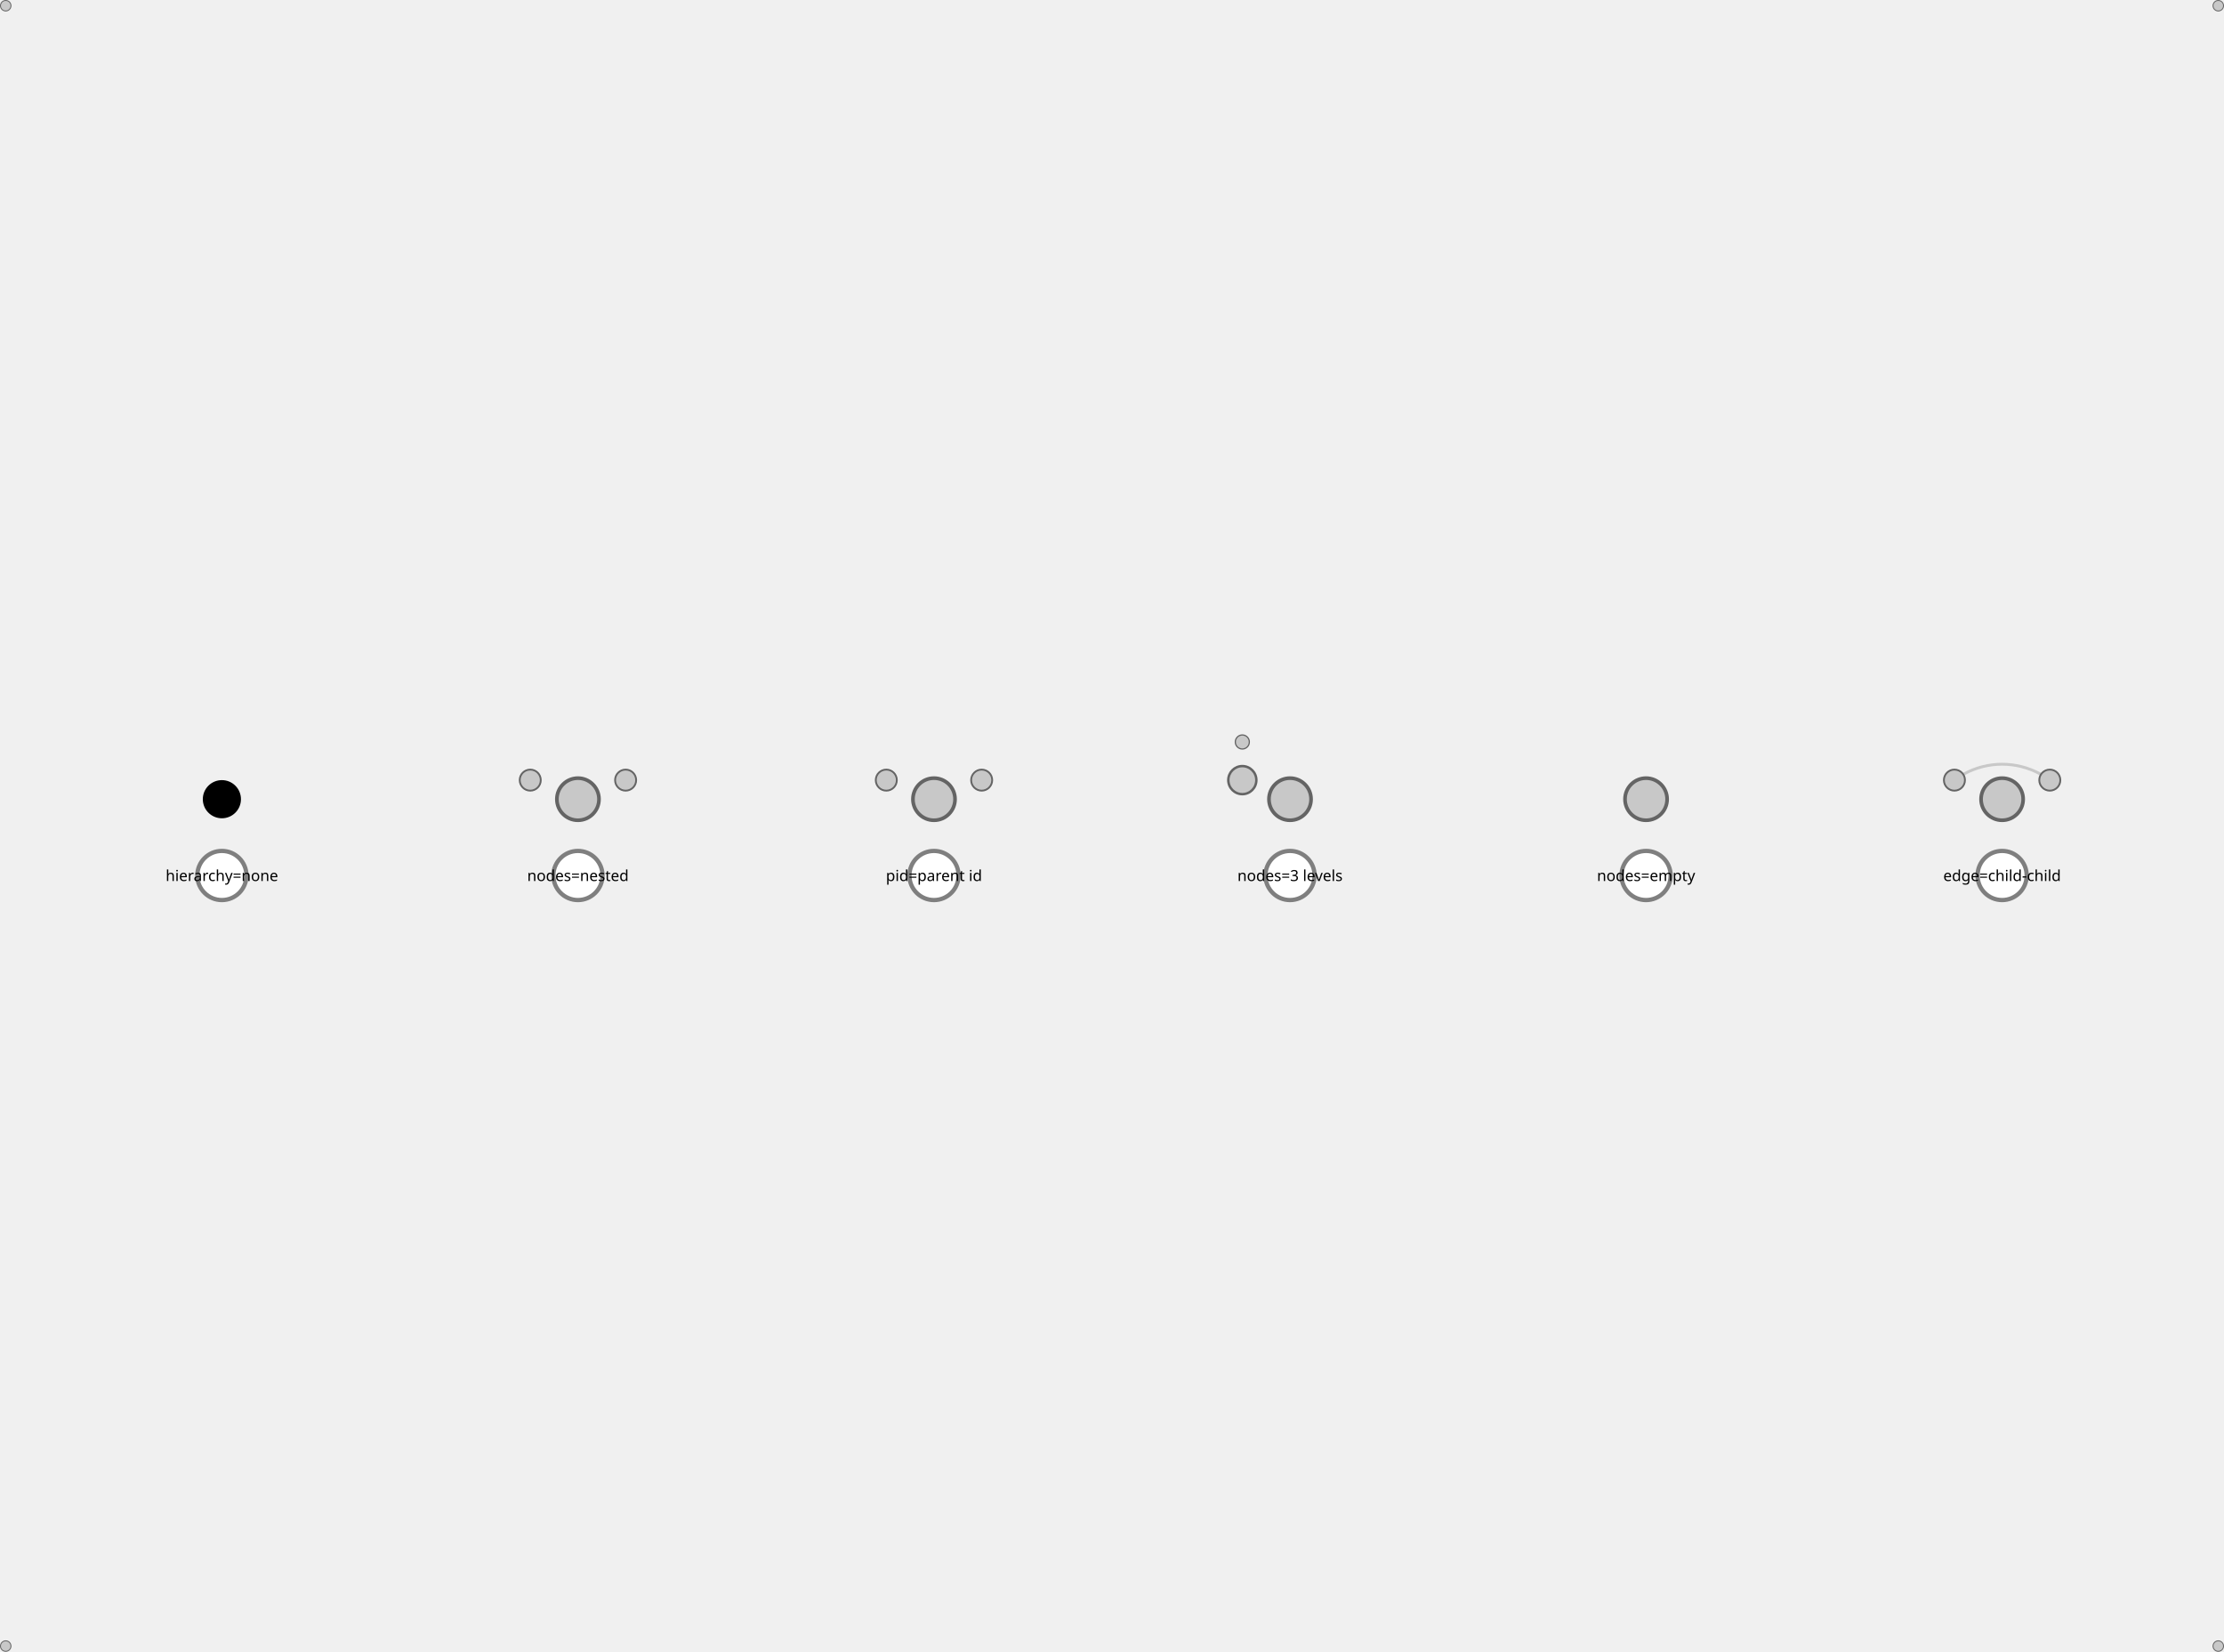
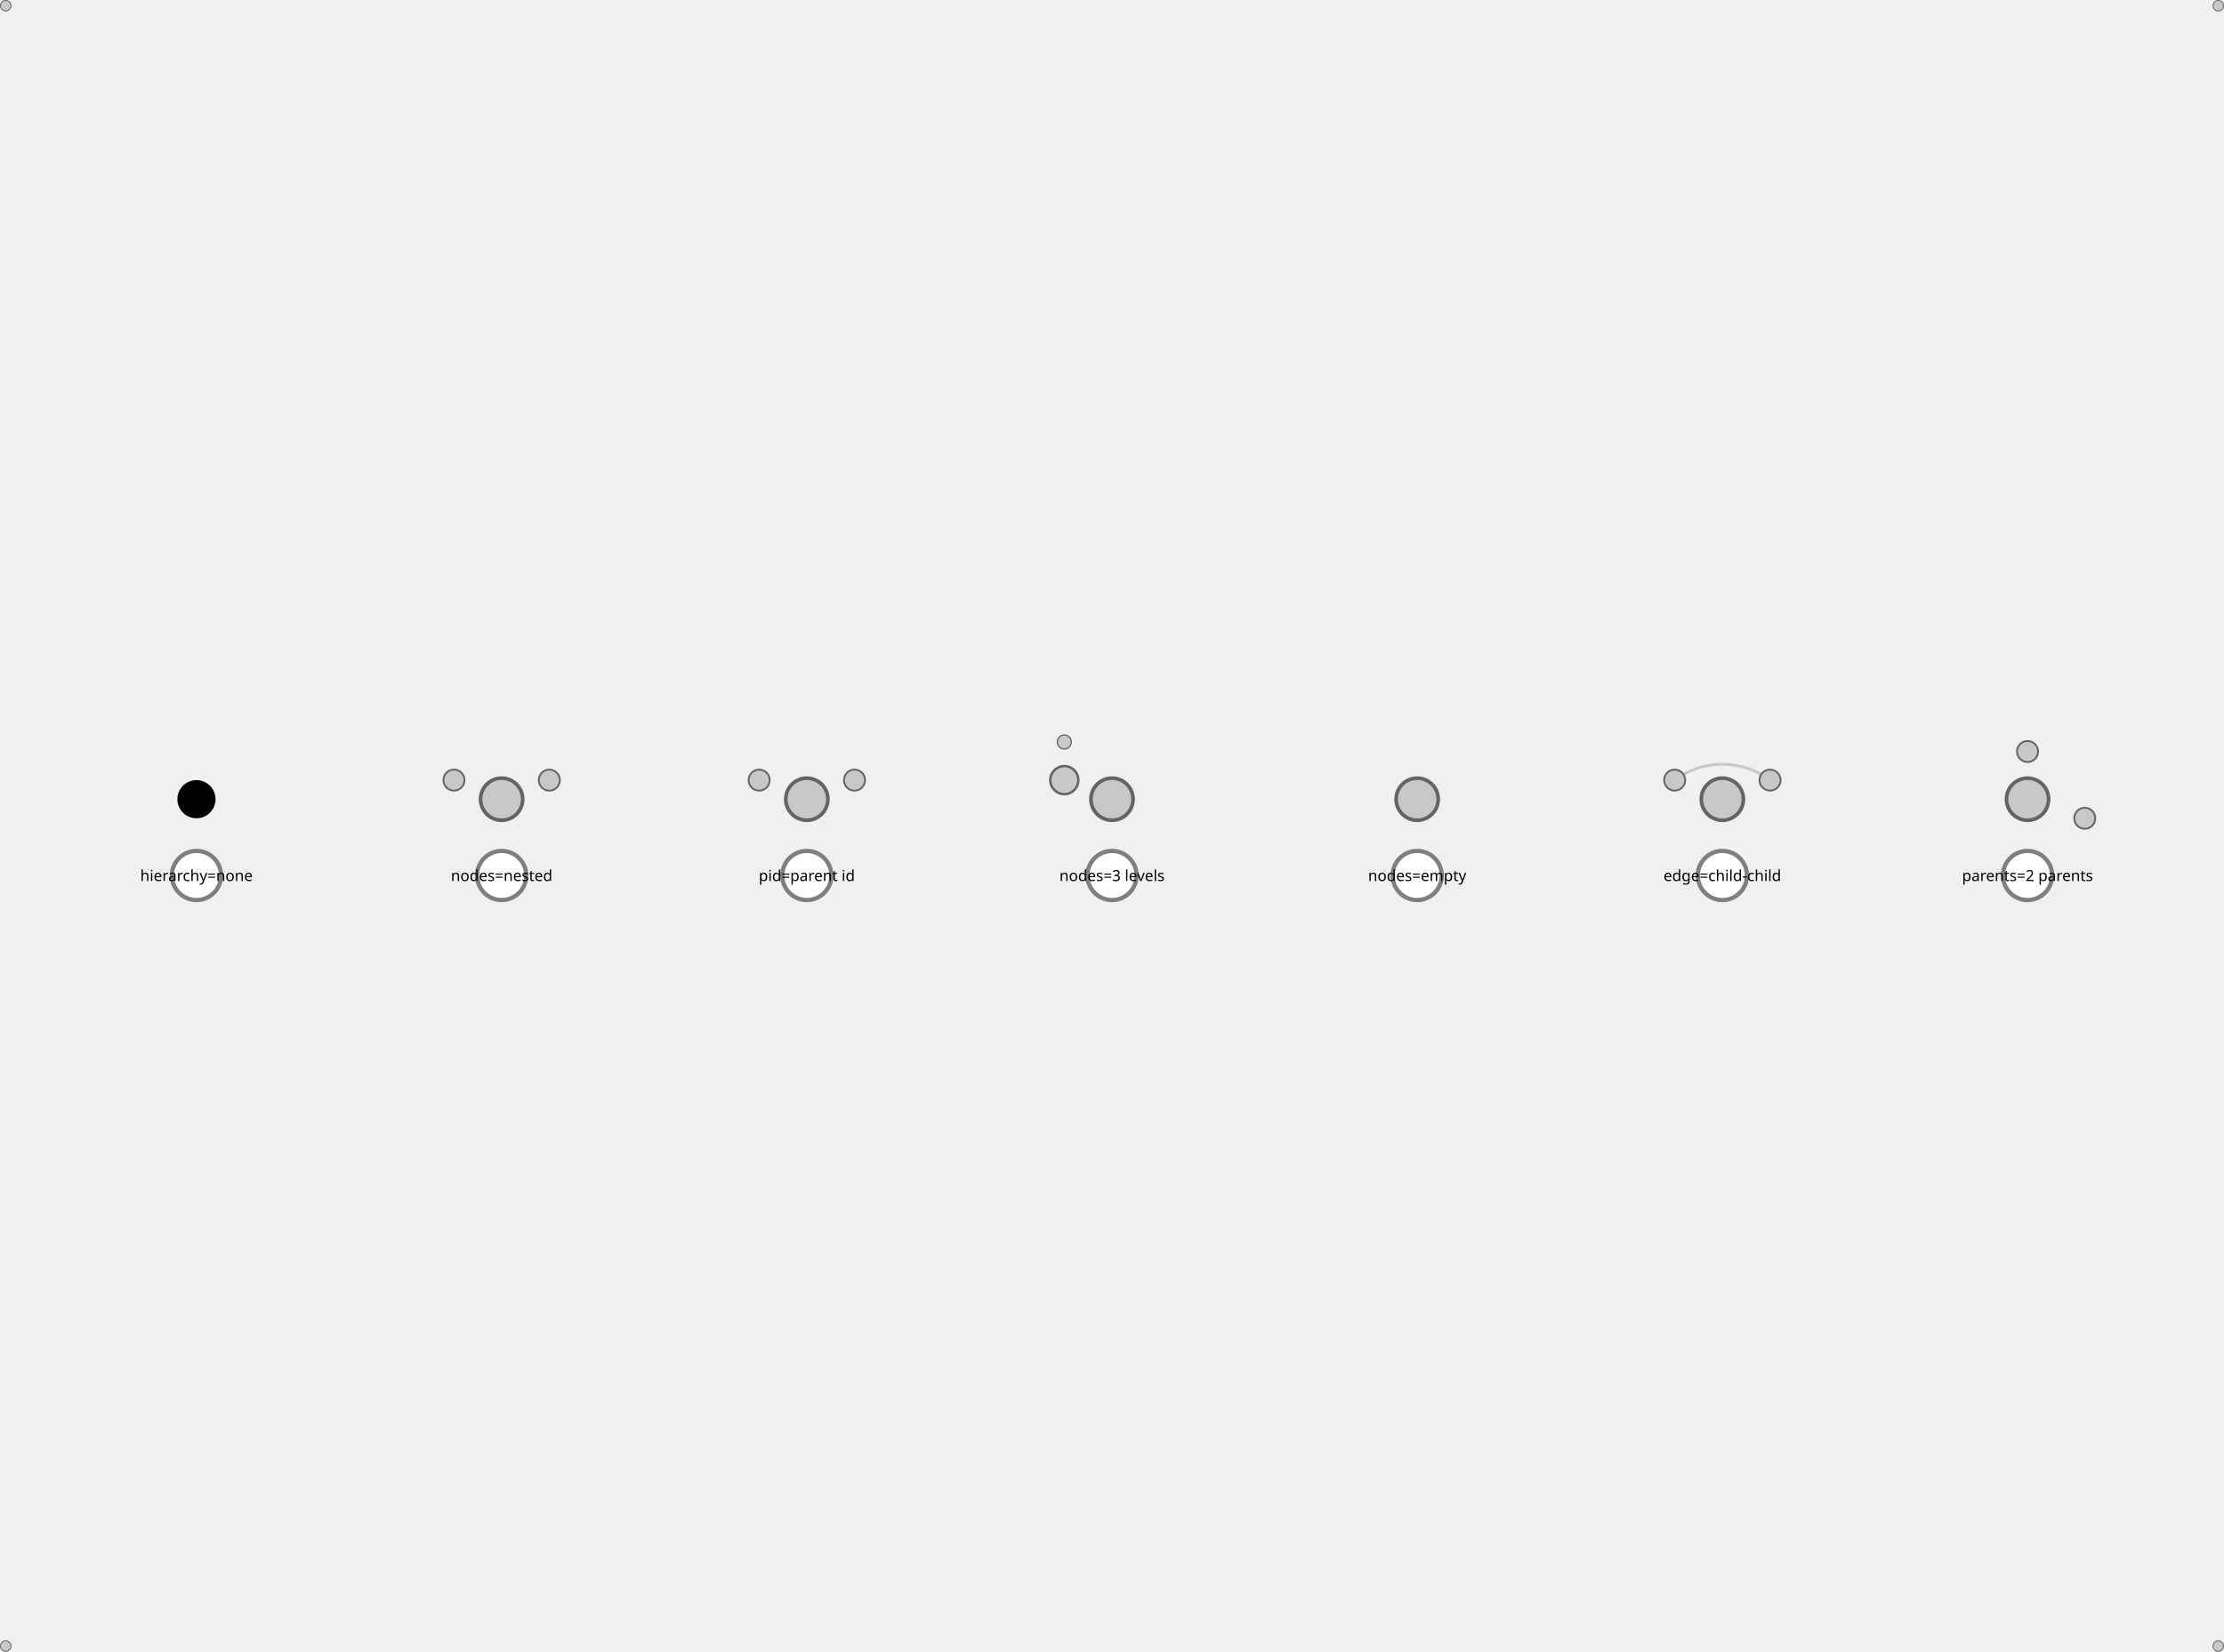
<svg xmlns="http://www.w3.org/2000/svg" contentScriptType="text/ecmascript" width="1166.0" zoomAndPan="magnify" contentStyleType="text/css" viewBox="17 -883 1166 866" height="866.0" preserveAspectRatio="xMidYMid meet" version="1.1">
  <g id="edges">
-     <path stroke-linecap="round" fill="none" class="id_group-edge-in-a id_group-edge-in-b" d="M 1046.717,-477.245 A 41.667,41.667 0,0 1,1086.623,-477.245" stroke="#c8c8c8" stroke-width="1.5" stroke-opacity="1.0" />
+     <path stroke-linecap="round" fill="none" class="id_group-edge-in-a id_group-edge-in-b" d="M 900.047,-477.245 A 41.667,41.667 0,0 1,939.953,-477.245" stroke="#c8c8c8" stroke-width="1.5" stroke-opacity="1.0" />
  </g>
  <g id="nodes">
-     <circle fill-opacity="1.0" fill="#ffffff" r="12.88" cx="133.33" class="id_cap-default" cy="-424.0" stroke="#7f7f7f" stroke-opacity="1.0" stroke-width="2.24" />
-     <circle fill-opacity="1.0" fill="#ffffff" r="12.88" cx="320.0" class="id_cap-group-nested" cy="-424.0" stroke="#7f7f7f" stroke-opacity="1.0" stroke-width="2.24" />
-     <circle fill-opacity="1.0" fill="#ffffff" r="12.88" cx="506.67" class="id_cap-group-pid" cy="-424.0" stroke="#7f7f7f" stroke-opacity="1.0" stroke-width="2.24" />
-     <circle fill-opacity="1.0" fill="#ffffff" r="12.88" cx="693.33" class="id_cap-group-deep" cy="-424.0" stroke="#7f7f7f" stroke-opacity="1.0" stroke-width="2.24" />
-     <circle fill-opacity="1.0" fill="#ffffff" r="12.88" cx="880.0" class="id_cap-group-empty" cy="-424.0" stroke="#7f7f7f" stroke-opacity="1.0" stroke-width="2.24" />
-     <circle fill-opacity="1.0" fill="#ffffff" r="12.88" cx="1066.67" class="id_cap-group-edge-in" cy="-424.0" stroke="#7f7f7f" stroke-opacity="1.0" stroke-width="2.24" />
-     <circle fill-opacity="1.0" fill="#c8c8c8" r="11.04" cx="320.0" class="id_group-nested" cy="-464.0" stroke="#646464" stroke-opacity="1.0" stroke-width="1.92" />
-     <circle fill-opacity="1.0" fill="#c8c8c8" r="11.04" cx="506.67" class="id_group-pid" cy="-464.0" stroke="#646464" stroke-opacity="1.0" stroke-width="1.92" />
-     <circle fill-opacity="1.0" fill="#c8c8c8" r="11.04" cx="693.33" class="id_group-deep" cy="-464.0" stroke="#646464" stroke-opacity="1.0" stroke-width="1.92" />
-     <circle fill-opacity="1.0" fill="#c8c8c8" r="11.04" cx="880.0" class="id_group-empty" cy="-464.0" stroke="#646464" stroke-opacity="1.0" stroke-width="1.92" />
-     <circle fill-opacity="1.0" fill="#c8c8c8" r="11.04" cx="1066.67" class="id_group-edge-in" cy="-464.0" stroke="#646464" stroke-opacity="1.0" stroke-width="1.92" />
-     <circle fill-opacity="1.0" fill="#c8c8c8" r="7.36" cx="668.33" class="id_group-deep-a" cy="-474.0" stroke="#646464" stroke-opacity="1.0" stroke-width="1.28" />
-     <circle fill-opacity="1.0" fill="#c8c8c8" r="5.52" cx="295.0" class="id_group-nested-a" cy="-474.0" stroke="#646464" stroke-opacity="1.0" stroke-width="0.96" />
-     <circle fill-opacity="1.0" fill="#c8c8c8" r="5.52" cx="345.0" class="id_group-nested-b" cy="-474.0" stroke="#646464" stroke-opacity="1.0" stroke-width="0.96" />
-     <circle fill-opacity="1.0" fill="#c8c8c8" r="5.52" cx="481.67" class="id_group-pid-a" cy="-474.0" stroke="#646464" stroke-opacity="1.0" stroke-width="0.96" />
-     <circle fill-opacity="1.0" fill="#c8c8c8" r="5.52" cx="531.67" class="id_group-pid-b" cy="-474.0" stroke="#646464" stroke-opacity="1.0" stroke-width="0.96" />
-     <circle fill-opacity="1.0" fill="#c8c8c8" r="5.52" cx="1041.67" class="id_group-edge-in-a" cy="-474.0" stroke="#646464" stroke-opacity="1.0" stroke-width="0.96" />
-     <circle fill-opacity="1.0" fill="#c8c8c8" r="5.52" cx="1091.67" class="id_group-edge-in-b" cy="-474.0" stroke="#646464" stroke-opacity="1.0" stroke-width="0.96" />
-     <circle fill-opacity="1.0" fill="#c8c8c8" r="3.68" cx="668.33" class="id_group-deep-a-a" cy="-494.0" stroke="#646464" stroke-opacity="1.0" stroke-width="0.64" />
+     <circle fill-opacity="1.0" fill="#ffffff" r="12.88" cx="120.0" class="id_cap-default" cy="-424.0" stroke="#7f7f7f" stroke-opacity="1.0" stroke-width="2.24" />
+     <circle fill-opacity="1.0" fill="#ffffff" r="12.88" cx="280.0" class="id_cap-group-nested" cy="-424.0" stroke="#7f7f7f" stroke-opacity="1.0" stroke-width="2.24" />
+     <circle fill-opacity="1.0" fill="#ffffff" r="12.88" cx="440.0" class="id_cap-group-pid" cy="-424.0" stroke="#7f7f7f" stroke-opacity="1.0" stroke-width="2.24" />
+     <circle fill-opacity="1.0" fill="#ffffff" r="12.88" cx="600.0" class="id_cap-group-deep" cy="-424.0" stroke="#7f7f7f" stroke-opacity="1.0" stroke-width="2.24" />
+     <circle fill-opacity="1.0" fill="#ffffff" r="12.88" cx="760.0" class="id_cap-group-empty" cy="-424.0" stroke="#7f7f7f" stroke-opacity="1.0" stroke-width="2.24" />
+     <circle fill-opacity="1.0" fill="#ffffff" r="12.88" cx="920.0" class="id_cap-group-edge-in" cy="-424.0" stroke="#7f7f7f" stroke-opacity="1.0" stroke-width="2.24" />
+     <circle fill-opacity="1.0" fill="#ffffff" r="12.88" cx="1080.0" class="id_cap-group-parents" cy="-424.0" stroke="#7f7f7f" stroke-opacity="1.0" stroke-width="2.24" />
+     <circle fill-opacity="1.0" fill="#c8c8c8" r="11.04" cx="280.0" class="id_group-nested" cy="-464.0" stroke="#646464" stroke-opacity="1.0" stroke-width="1.92" />
+     <circle fill-opacity="1.0" fill="#c8c8c8" r="11.04" cx="440.0" class="id_group-pid" cy="-464.0" stroke="#646464" stroke-opacity="1.0" stroke-width="1.92" />
+     <circle fill-opacity="1.0" fill="#c8c8c8" r="11.04" cx="600.0" class="id_group-deep" cy="-464.0" stroke="#646464" stroke-opacity="1.0" stroke-width="1.92" />
+     <circle fill-opacity="1.0" fill="#c8c8c8" r="11.04" cx="760.0" class="id_group-empty" cy="-464.0" stroke="#646464" stroke-opacity="1.0" stroke-width="1.92" />
+     <circle fill-opacity="1.0" fill="#c8c8c8" r="11.04" cx="920.0" class="id_group-edge-in" cy="-464.0" stroke="#646464" stroke-opacity="1.0" stroke-width="1.92" />
+     <circle fill-opacity="1.0" fill="#c8c8c8" r="11.04" cx="1080.0" class="id_group-parents" cy="-464.0" stroke="#646464" stroke-opacity="1.0" stroke-width="1.92" />
+     <circle fill-opacity="1.0" fill="#c8c8c8" r="7.36" cx="575.0" class="id_group-deep-a" cy="-474.0" stroke="#646464" stroke-opacity="1.0" stroke-width="1.28" />
+     <circle fill-opacity="1.0" fill="#c8c8c8" r="5.52" cx="255.0" class="id_group-nested-a" cy="-474.0" stroke="#646464" stroke-opacity="1.0" stroke-width="0.96" />
+     <circle fill-opacity="1.0" fill="#c8c8c8" r="5.52" cx="305.0" class="id_group-nested-b" cy="-474.0" stroke="#646464" stroke-opacity="1.0" stroke-width="0.96" />
+     <circle fill-opacity="1.0" fill="#c8c8c8" r="5.52" cx="415.0" class="id_group-pid-a" cy="-474.0" stroke="#646464" stroke-opacity="1.0" stroke-width="0.96" />
+     <circle fill-opacity="1.0" fill="#c8c8c8" r="5.52" cx="465.0" class="id_group-pid-b" cy="-474.0" stroke="#646464" stroke-opacity="1.0" stroke-width="0.96" />
+     <circle fill-opacity="1.0" fill="#c8c8c8" r="5.52" cx="895.0" class="id_group-edge-in-a" cy="-474.0" stroke="#646464" stroke-opacity="1.0" stroke-width="0.96" />
+     <circle fill-opacity="1.0" fill="#c8c8c8" r="5.52" cx="945.0" class="id_group-edge-in-b" cy="-474.0" stroke="#646464" stroke-opacity="1.0" stroke-width="0.96" />
+     <circle fill-opacity="1.0" fill="#c8c8c8" r="5.52" cx="1110.0" class="id_group-parents-q" cy="-454.0" stroke="#646464" stroke-opacity="1.0" stroke-width="0.96" />
+     <circle fill-opacity="1.0" fill="#c8c8c8" r="5.52" cx="1080.0" class="id_group-parents-a" cy="-489.0" stroke="#646464" stroke-opacity="1.0" stroke-width="0.96" />
+     <circle fill-opacity="1.0" fill="#c8c8c8" r="3.68" cx="575.0" class="id_group-deep-a-a" cy="-494.0" stroke="#646464" stroke-opacity="1.0" stroke-width="0.64" />
    <circle fill-opacity="1.0" fill="#c8c8c8" r="2.76" cx="20.0" class="id_anchor-nw" cy="-880.0" stroke="#646464" stroke-opacity="1.0" stroke-width="0.48" />
    <circle fill-opacity="1.0" fill="#c8c8c8" r="2.76" cx="1180.0" class="id_anchor-ne" cy="-880.0" stroke="#646464" stroke-opacity="1.0" stroke-width="0.48" />
    <circle fill-opacity="1.0" fill="#c8c8c8" r="2.76" cx="20.0" class="id_anchor-sw" cy="-20.0" stroke="#646464" stroke-opacity="1.0" stroke-width="0.48" />
    <circle fill-opacity="1.0" fill="#c8c8c8" r="2.76" cx="1180.0" class="id_anchor-se" cy="-20.0" stroke="#646464" stroke-opacity="1.0" stroke-width="0.48" />
-     <circle fill-opacity="1.0" fill="#000000" r="9.2" cx="133.33" class="id_default" cy="-464.0" stroke="#000000" stroke-opacity="1.0" stroke-width="1.6" />
+     <circle fill-opacity="1.0" fill="#000000" r="9.2" cx="120.0" class="id_default" cy="-464.0" stroke="#000000" stroke-opacity="1.0" stroke-width="1.6" />
  </g>
  <g id="node-labels">
-     <text font-size="8" x="133.33" y="-421.095" fill-opacity="1.0" fill="#000000" font-family="Dialog" style="text-anchor: middle;" class="id_cap-default">
+     <text font-size="8" x="120.0" y="-421.095" fill-opacity="1.0" fill="#000000" font-family="Dialog" style="text-anchor: middle;" class="id_cap-default">
            hierarchy=none
        </text>
-     <text font-size="8" x="320.0" y="-421.095" fill-opacity="1.0" fill="#000000" font-family="Dialog" style="text-anchor: middle;" class="id_cap-group-nested">
+     <text font-size="8" x="280.0" y="-421.095" fill-opacity="1.0" fill="#000000" font-family="Dialog" style="text-anchor: middle;" class="id_cap-group-nested">
            nodes=nested
        </text>
-     <text font-size="8" x="506.67" y="-421.095" fill-opacity="1.0" fill="#000000" font-family="Dialog" style="text-anchor: middle;" class="id_cap-group-pid">
+     <text font-size="8" x="440.0" y="-421.095" fill-opacity="1.0" fill="#000000" font-family="Dialog" style="text-anchor: middle;" class="id_cap-group-pid">
            pid=parent id
        </text>
-     <text font-size="8" x="693.33" y="-421.095" fill-opacity="1.0" fill="#000000" font-family="Dialog" style="text-anchor: middle;" class="id_cap-group-deep">
+     <text font-size="8" x="600.0" y="-421.095" fill-opacity="1.0" fill="#000000" font-family="Dialog" style="text-anchor: middle;" class="id_cap-group-deep">
            nodes=3 levels
        </text>
-     <text font-size="8" x="880.0" y="-421.095" fill-opacity="1.0" fill="#000000" font-family="Dialog" style="text-anchor: middle;" class="id_cap-group-empty">
+     <text font-size="8" x="760.0" y="-421.095" fill-opacity="1.0" fill="#000000" font-family="Dialog" style="text-anchor: middle;" class="id_cap-group-empty">
            nodes=empty
        </text>
-     <text font-size="8" x="1066.67" y="-421.095" fill-opacity="1.0" fill="#000000" font-family="Dialog" style="text-anchor: middle;" class="id_cap-group-edge-in">
+     <text font-size="8" x="920.0" y="-421.095" fill-opacity="1.0" fill="#000000" font-family="Dialog" style="text-anchor: middle;" class="id_cap-group-edge-in">
            edge=child-child
+         </text>
+     <text font-size="8" x="1080.0" y="-421.095" fill-opacity="1.0" fill="#000000" font-family="Dialog" style="text-anchor: middle;" class="id_cap-group-parents">
+             parents=2 parents
        </text>
  </g>
</svg>
